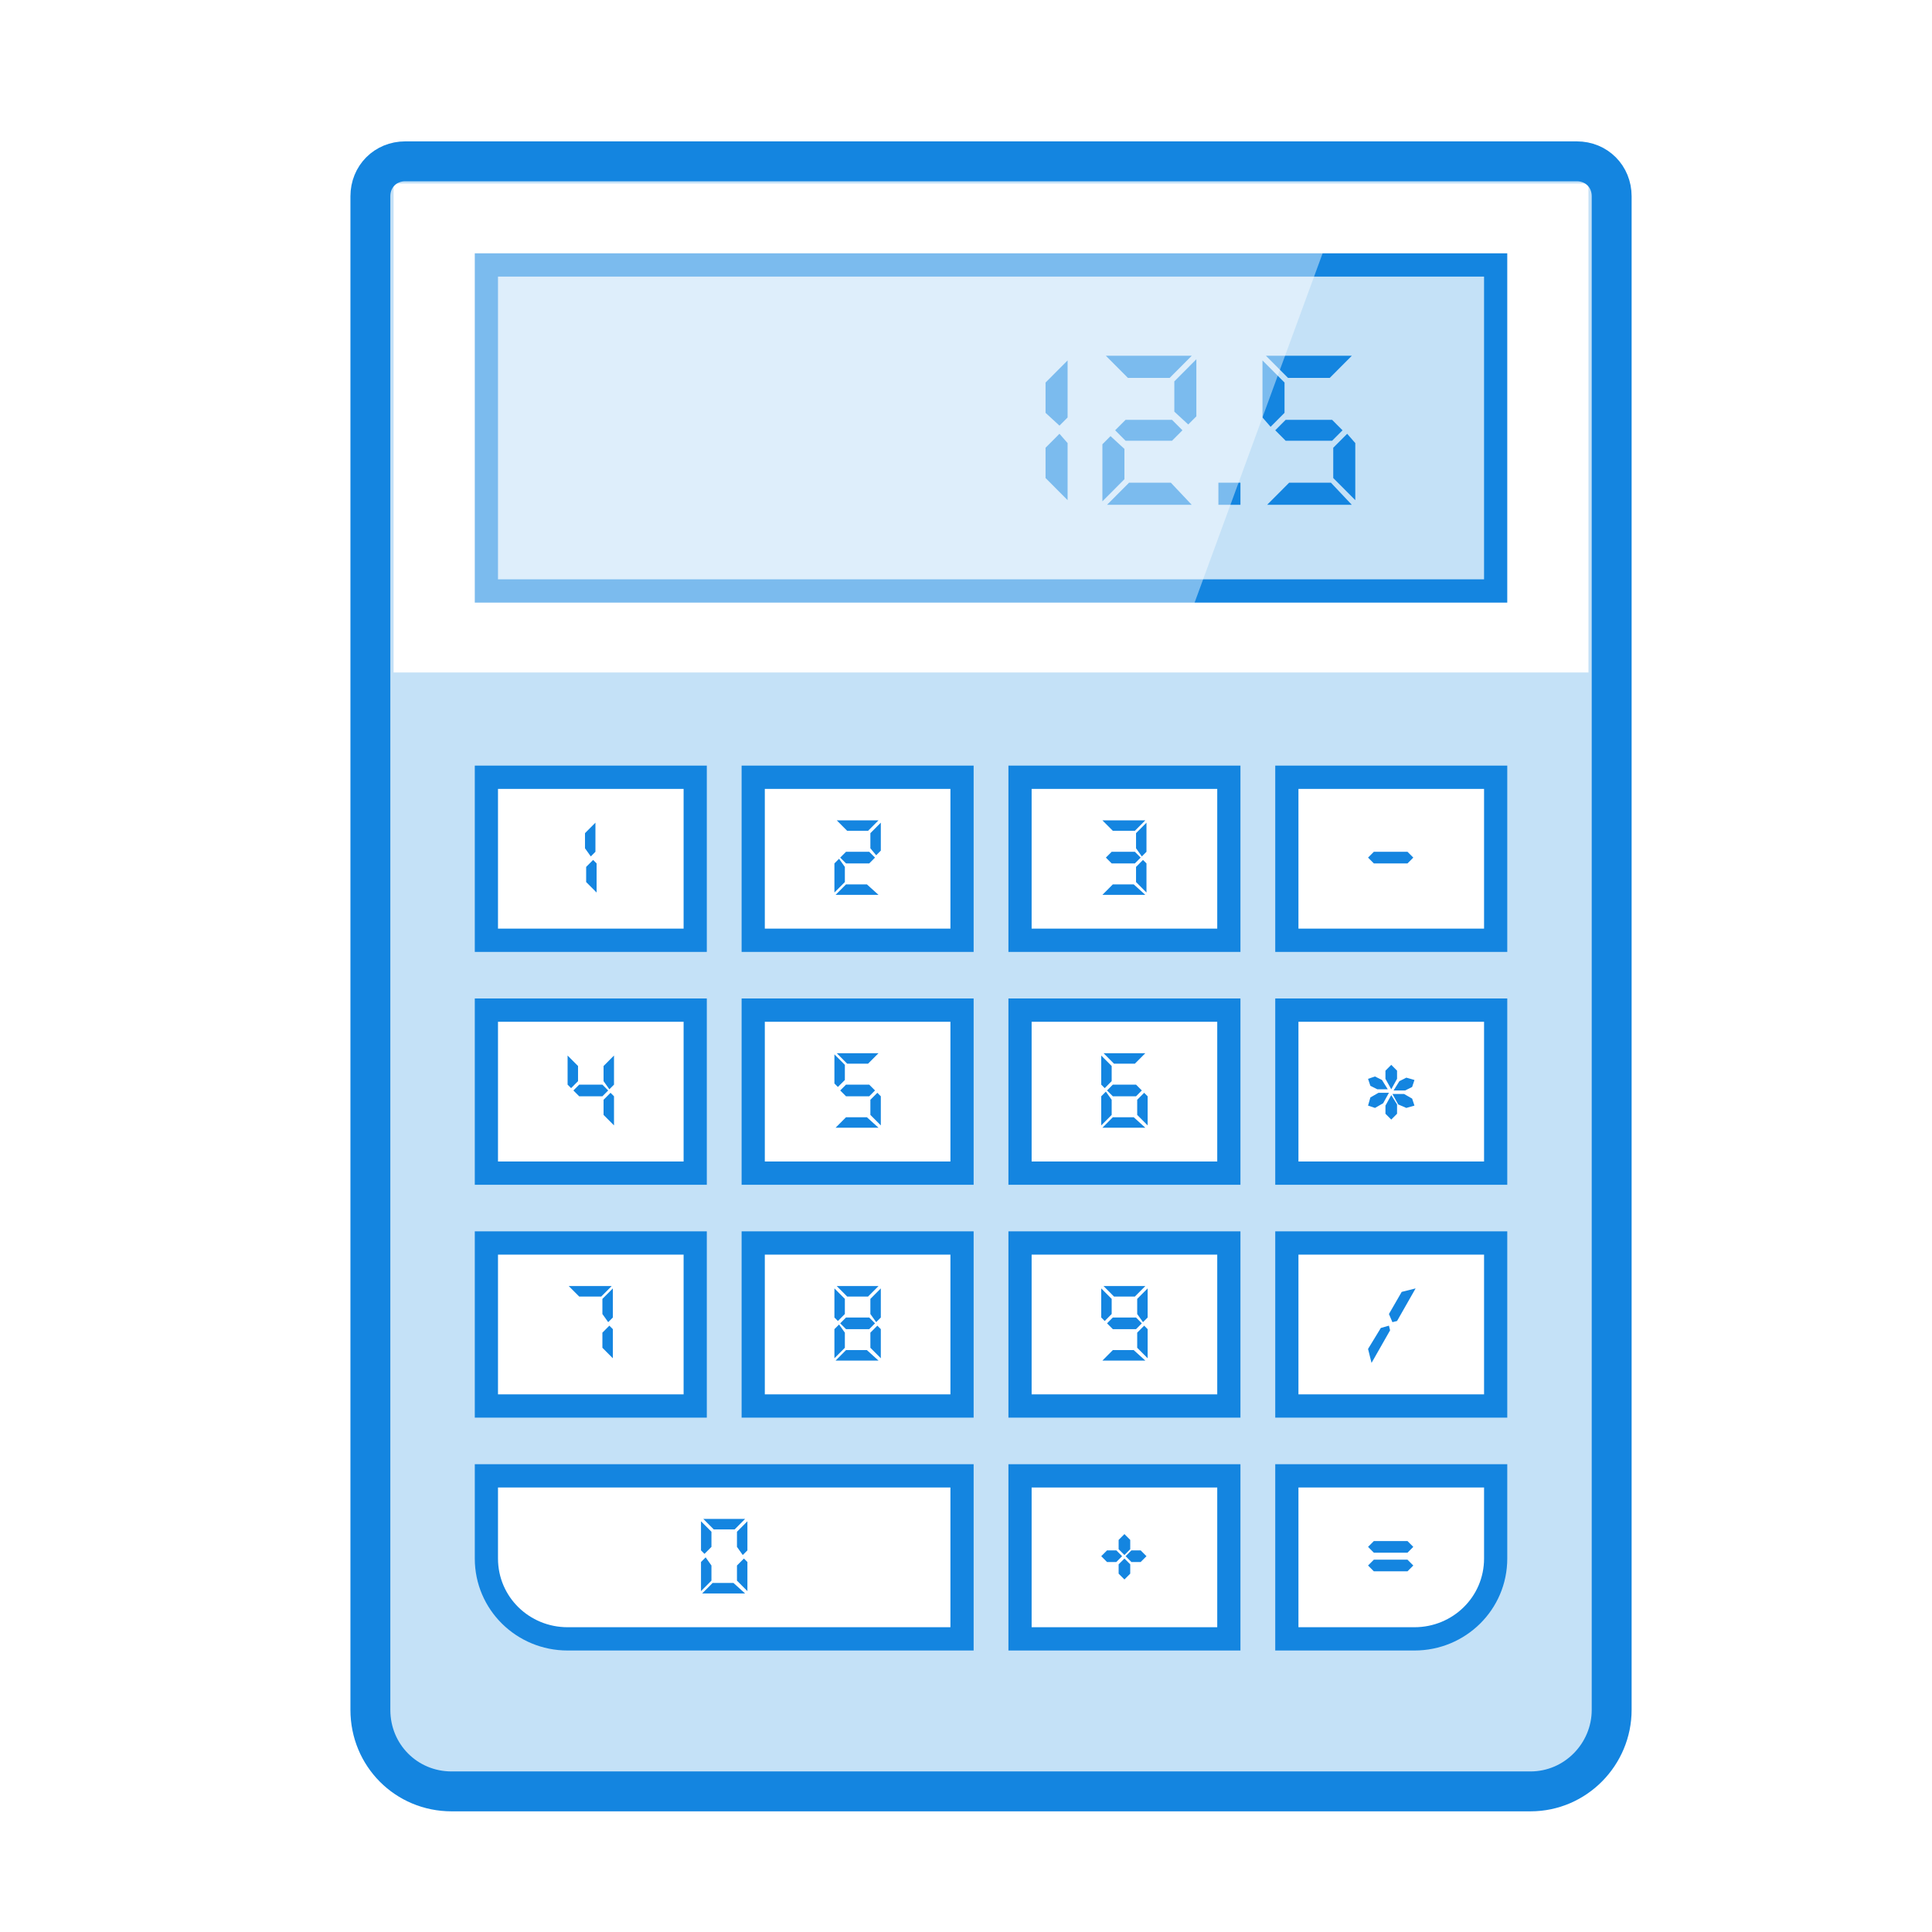
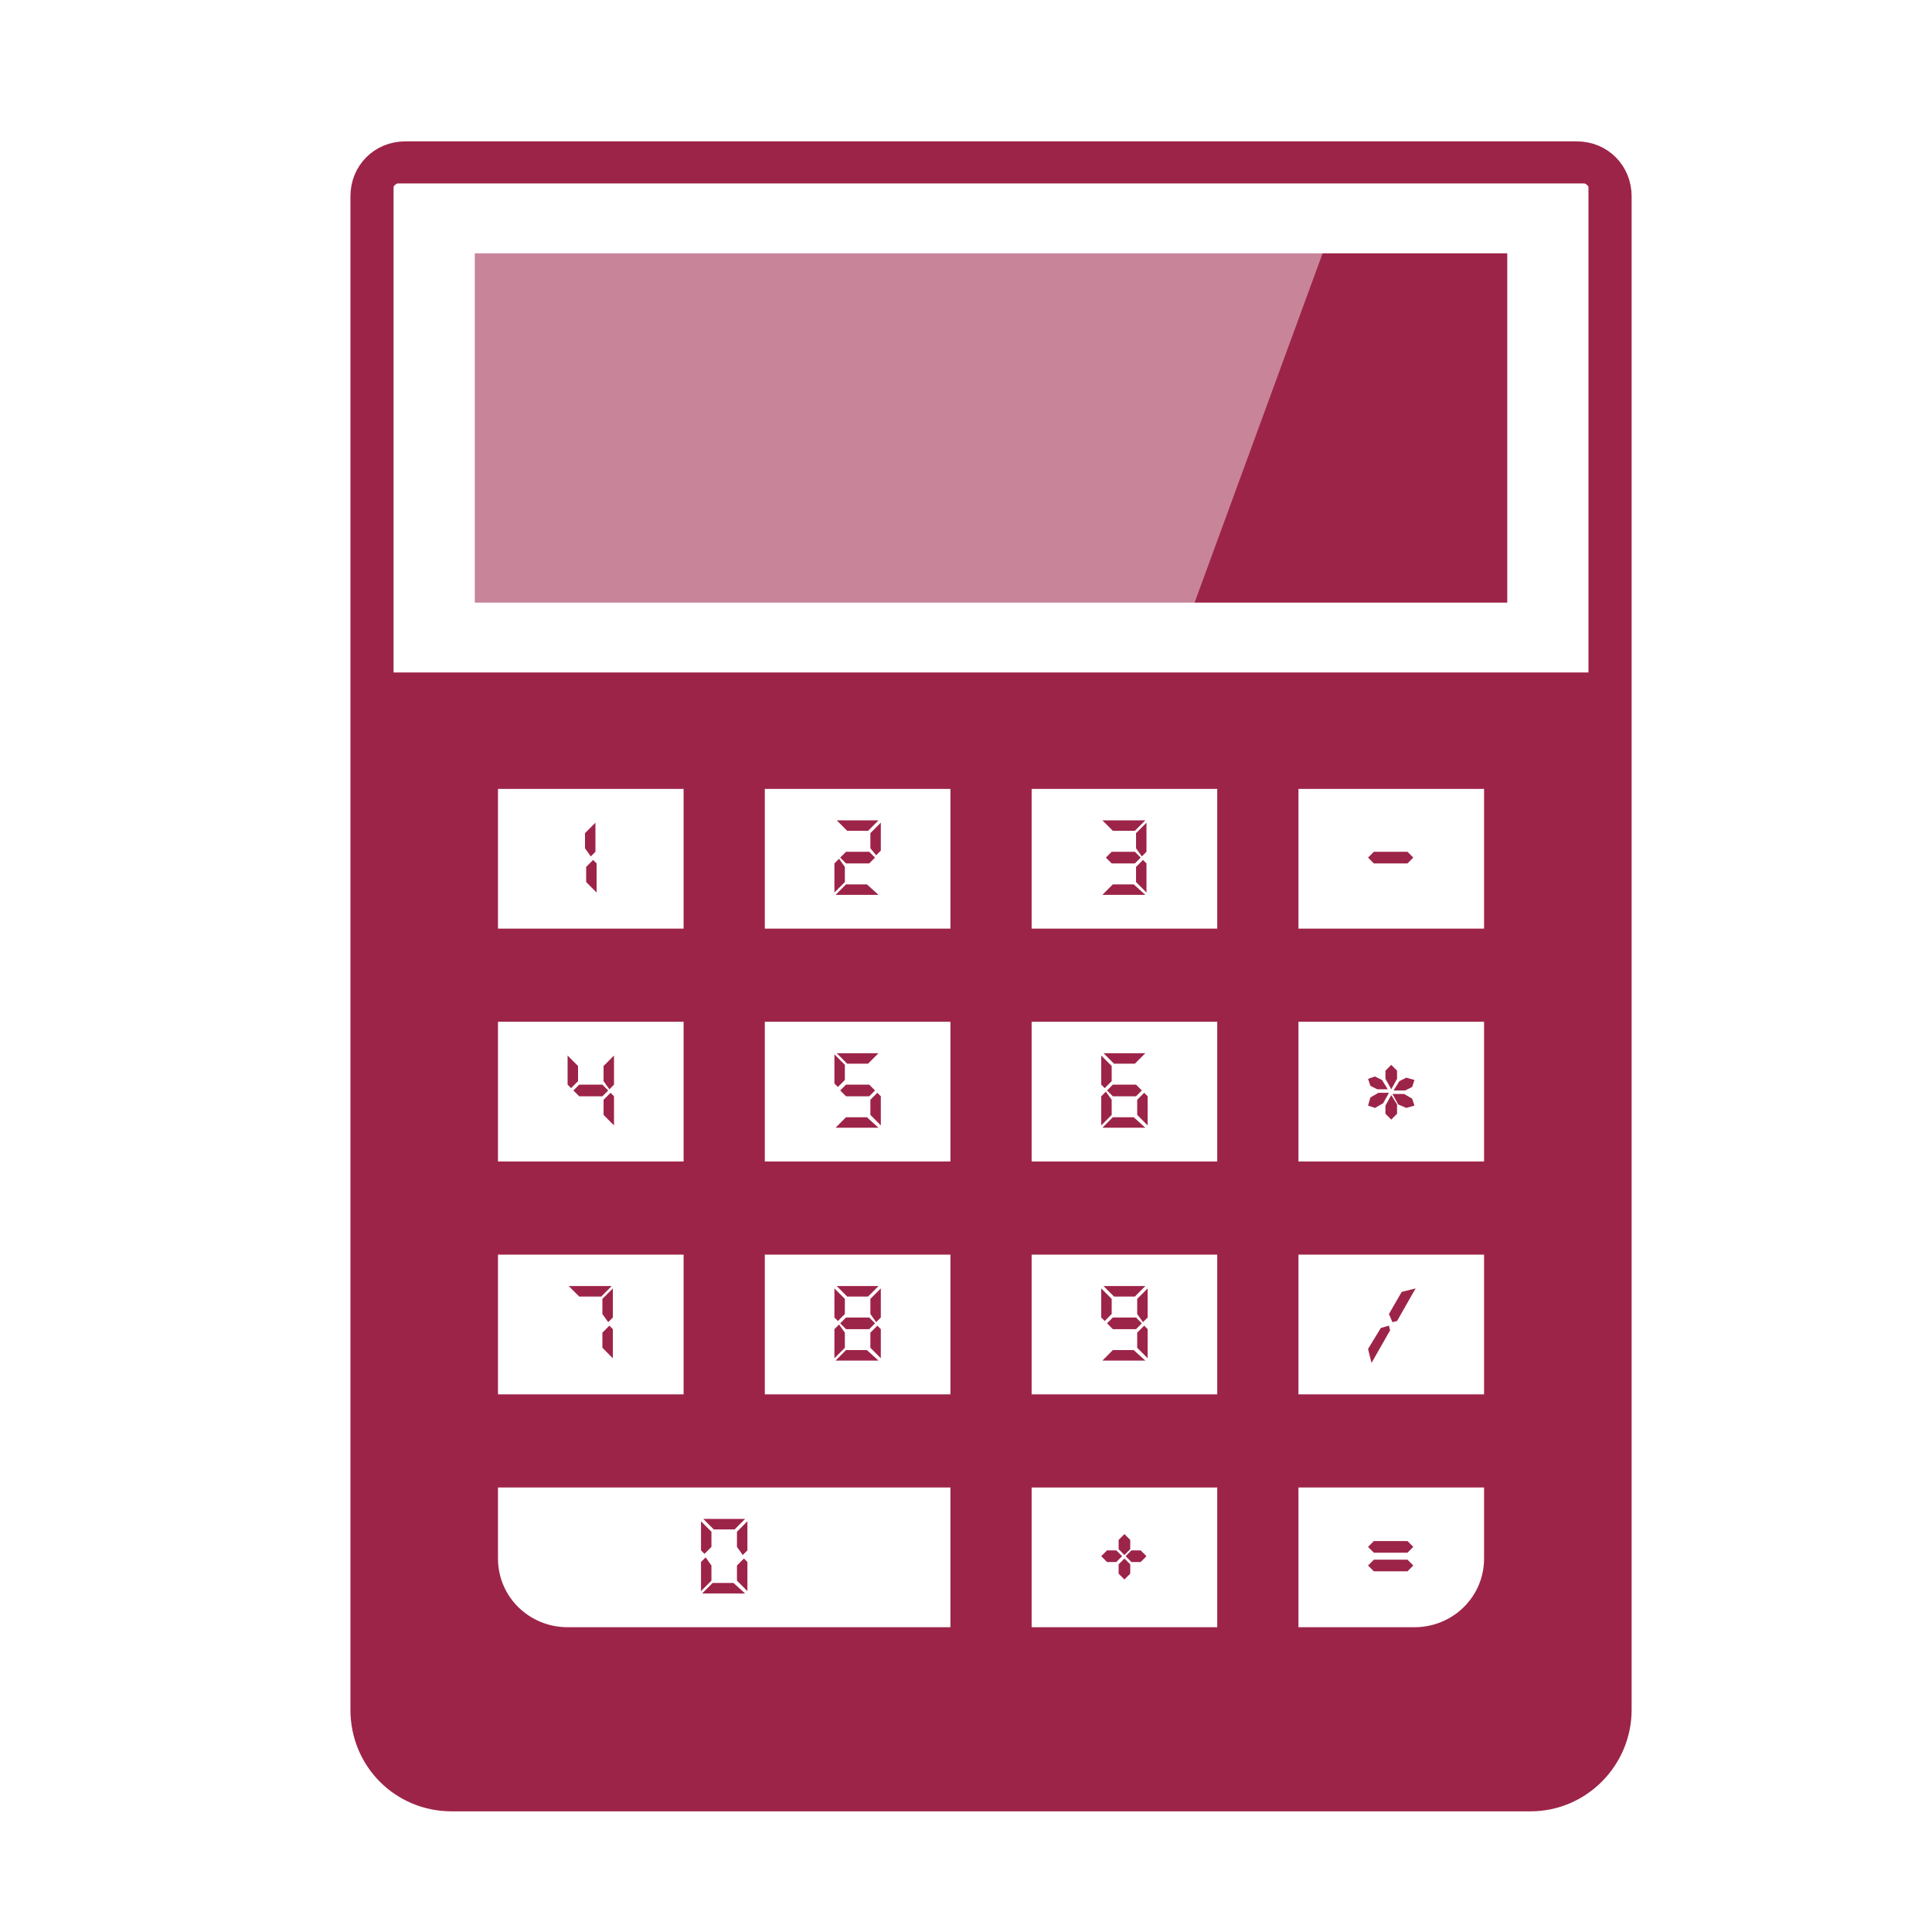
<svg xmlns="http://www.w3.org/2000/svg" xmlns:xlink="http://www.w3.org/1999/xlink" width="193px" height="193px" viewBox="0 0 193 193" version="1.1">
  <defs>
    <path id="path-1" d="M115.888,162.953 L8.112,162.953 C3.593,162.953 0,159.348 0,154.811 L0,3.606 C0,1.628 1.507,0.116 3.477,0.116 L120.523,0.116 C122.493,0.116 124,1.628 124,3.606 L124,154.811 C124,159.231 120.407,162.953 115.888,162.953 L115.888,162.953 L115.888,162.953 Z" />
    <path id="path-3" d="M0,0 L119.364,0 L119.364,48.851 L0,48.851 L0,0 L0,0 Z" />
    <path id="path-5" d="M0,0 L100.822,0 L100.822,32.567 L0,32.567 L0,0 L0,0 Z" />
    <path d="M100.822,2.326 L100.822,32.567 L2.318,32.567 L2.318,2.326 L100.822,2.326 L100.822,2.326 Z M103.14,0 L0,0 L0,34.894 L103.14,34.894 L103.14,0 L103.14,0 Z" id="path-7" />
    <path id="path-9" d="M115.888,162.953 L8.112,162.953 C3.593,162.953 0,159.348 0,154.811 L0,3.606 C0,1.628 1.507,0.116 3.477,0.116 L120.523,0.116 C122.493,0.116 124,1.628 124,3.606 L124,154.811 C124,159.231 120.407,162.953 115.888,162.953" />
    <path id="path-11" d="M0,0 L20.86,0 L20.86,16.284 L0,16.284 L0,0 L0,0 Z" />
    <path d="M20.86,2.326 L20.86,16.284 L2.318,16.284 L2.318,2.326 L20.86,2.326 L20.86,2.326 Z M23.178,0 L0,0 L0,18.61 L23.178,18.61 L23.178,0 L23.178,0 Z" id="path-13" />
    <path id="path-15" d="M0,0 L20.86,0 L20.86,16.284 L0,16.284 L0,0 L0,0 Z" />
    <path d="M20.86,2.326 L20.86,16.284 L2.318,16.284 L2.318,2.326 L20.86,2.326 L20.86,2.326 Z M23.178,0 L0,0 L0,18.61 L23.178,18.61 L23.178,0 L23.178,0 Z" id="path-17" />
    <path id="path-19" d="M0,0 L20.86,0 L20.86,16.284 L0,16.284 L0,0 L0,0 Z" />
    <path d="M20.86,2.326 L20.86,16.284 L2.318,16.284 L2.318,2.326 L20.86,2.326 L20.86,2.326 Z M23.178,0 L0,0 L0,18.61 L23.178,18.61 L23.178,0 L23.178,0 Z" id="path-21" />
    <path id="path-23" d="M0,0 L20.86,0 L20.86,16.284 L0,16.284 L0,0 L0,0 Z" />
    <path d="M20.86,2.326 L20.86,16.284 L2.318,16.284 L2.318,2.326 L20.86,2.326 L20.86,2.326 Z M23.178,0 L0,0 L0,18.61 L23.178,18.61 L23.178,0 L23.178,0 Z" id="path-25" />
    <path id="path-27" d="M0,0 L20.86,0 L20.86,16.284 L0,16.284 L0,0 L0,0 Z" />
    <path d="M20.86,2.326 L20.86,16.284 L2.318,16.284 L2.318,2.326 L20.86,2.326 L20.86,2.326 Z M23.178,0 L0,0 L0,18.61 L23.178,18.61 L23.178,0 L23.178,0 Z" id="path-29" />
    <path id="path-31" d="M0,0 L20.86,0 L20.86,16.284 L0,16.284 L0,0 L0,0 Z" />
    <path d="M20.86,2.326 L20.86,16.284 L2.318,16.284 L2.318,2.326 L20.86,2.326 L20.86,2.326 Z M23.178,0 L0,0 L0,18.61 L23.178,18.61 L23.178,0 L23.178,0 Z" id="path-33" />
    <path id="path-35" d="M0,0 L20.86,0 L20.86,16.284 L0,16.284 L0,0 L0,0 Z" />
    <path d="M20.86,2.326 L20.86,16.284 L2.318,16.284 L2.318,2.326 L20.86,2.326 L20.86,2.326 Z M23.178,0 L0,0 L0,18.61 L23.178,18.61 L23.178,0 L23.178,0 Z" id="path-37" />
    <path id="path-39" d="M0,0 L20.86,0 L20.86,16.284 L0,16.284 L0,0 L0,0 Z" />
    <path d="M20.86,2.326 L20.86,16.284 L2.318,16.284 L2.318,2.326 L20.86,2.326 L20.86,2.326 Z M23.178,0 L0,0 L0,18.61 L23.178,18.61 L23.178,0 L23.178,0 Z" id="path-41" />
    <path id="path-43" d="M0,0 L20.86,0 L20.86,16.284 L0,16.284 L0,0 L0,0 Z" />
    <path d="M20.86,2.326 L20.86,16.284 L2.318,16.284 L2.318,2.326 L20.86,2.326 L20.86,2.326 Z M23.178,0 L0,0 L0,18.61 L23.178,18.61 L23.178,0 L23.178,0 Z" id="path-45" />
    <path id="path-47" d="M0,0 L20.86,0 L20.86,16.284 L0,16.284 L0,0 L0,0 Z" />
    <path d="M20.86,2.326 L20.86,16.284 L2.318,16.284 L2.318,2.326 L20.86,2.326 L20.86,2.326 Z M23.178,0 L0,0 L0,18.61 L23.178,18.61 L23.178,0 L23.178,0 Z" id="path-49" />
    <path id="path-51" d="M0,0 L20.86,0 L20.86,16.284 L0,16.284 L0,0 L0,0 Z" />
    <path d="M20.86,2.326 L20.86,16.284 L2.318,16.284 L2.318,2.326 L20.86,2.326 L20.86,2.326 Z M23.178,0 L0,0 L0,18.61 L23.178,18.61 L23.178,0 L23.178,0 Z" id="path-53" />
    <path id="path-55" d="M0,0 L20.86,0 L20.86,16.284 L0,16.284 L0,0 L0,0 Z" />
    <path d="M20.86,2.326 L20.86,16.284 L2.318,16.284 L2.318,2.326 L20.86,2.326 L20.86,2.326 Z M23.178,0 L0,0 L0,18.61 L23.178,18.61 L23.178,0 L23.178,0 Z" id="path-57" />
    <path id="path-59" d="M8.112,16.284 C3.593,16.284 0,12.678 0,8.258 L0,0 L47.514,0 L47.514,16.284 L8.112,16.284 L8.112,16.284 Z" />
    <path d="M47.514,2.326 L47.514,16.284 L9.271,16.284 C5.447,16.284 2.318,13.26 2.318,9.421 L2.318,2.326 L47.514,2.326 L47.514,2.326 Z M49.832,0 L0,0 L0,9.421 C0,14.539 4.172,18.61 9.271,18.61 L49.832,18.61 L49.832,0 L49.832,0 Z" id="path-61" />
    <path id="path-63" d="M0,0 L20.86,0 L20.86,16.284 L0,16.284 L0,0 L0,0 Z" />
    <path d="M20.86,2.326 L20.86,16.284 L2.318,16.284 L2.318,2.326 L20.86,2.326 L20.86,2.326 Z M23.178,0 L0,0 L0,18.61 L23.178,18.61 L23.178,0 L23.178,0 Z" id="path-65" />
    <path id="path-67" d="M0,16.284 L0,0 L20.86,0 L20.86,8.258 C20.86,12.794 17.267,16.284 12.748,16.284 L0,16.284 L0,16.284 Z" />
    <path d="M20.86,2.326 L20.86,9.421 C20.86,13.26 17.731,16.284 13.907,16.284 L2.318,16.284 L2.318,2.326 L20.86,2.326 L20.86,2.326 Z M23.178,0 L0,0 L0,18.61 L13.907,18.61 C19.006,18.61 23.178,14.539 23.178,9.421 L23.178,0 L23.178,0 Z" id="path-69" />
    <path d="M0.579,3.606 L0.579,2.094 L1.622,1.047 L1.622,3.955 L1.159,4.42 L0.579,3.606 L0.579,3.606 Z M1.738,5.118 L1.738,8.026 L0.695,6.979 L0.695,5.467 L1.391,4.769 L1.738,5.118 L1.738,5.118 Z" id="path-71" />
    <path d="M1.043,5.467 L1.043,6.979 L0,8.026 L0,5.118 L0.464,4.652 L1.043,5.467 L1.043,5.467 Z M4.404,0.814 L3.361,1.861 L1.275,1.861 L0.232,0.814 L4.404,0.814 L4.404,0.814 Z M4.404,8.258 L0.116,8.258 L1.159,7.211 L3.245,7.211 L4.404,8.258 L4.404,8.258 Z M3.477,3.955 L4.056,4.536 L3.477,5.118 L1.159,5.118 L0.579,4.536 L1.159,3.955 L3.477,3.955 L3.477,3.955 Z M3.593,3.606 L3.593,2.094 L4.636,1.047 L4.636,3.838 L4.172,4.304 L3.593,3.606 L3.593,3.606 Z" id="path-73" />
    <path d="M4.404,0.814 L3.361,1.861 L1.159,1.861 L0.116,0.814 L4.404,0.814 L4.404,0.814 Z M4.404,8.258 L0.116,8.258 L1.159,7.211 L3.245,7.211 L4.404,8.258 L4.404,8.258 Z M3.361,3.955 L3.94,4.536 L3.361,5.118 L1.043,5.118 L0.464,4.536 L1.043,3.955 L3.361,3.955 L3.361,3.955 Z M3.477,3.606 L3.477,2.094 L4.52,1.047 L4.52,3.955 L4.056,4.42 L3.477,3.606 L3.477,3.606 Z M4.52,5.118 L4.52,8.026 L3.477,6.979 L3.477,5.467 L4.172,4.769 L4.52,5.118 L4.52,5.118 Z" id="path-75" />
    <path d="M0,3.955 L0,1.047 L1.043,2.094 L1.043,3.606 L0.348,4.304 L0,3.955 L0,3.955 Z M3.477,3.955 L4.056,4.536 L3.477,5.118 L1.159,5.118 L0.579,4.536 L1.159,3.955 L3.477,3.955 L3.477,3.955 Z M3.593,3.606 L3.593,2.094 L4.636,1.047 L4.636,3.955 L4.172,4.42 L3.593,3.606 L3.593,3.606 Z M4.636,5.118 L4.636,8.026 L3.593,6.979 L3.593,5.467 L4.288,4.769 L4.636,5.118 L4.636,5.118 Z" id="path-77" />
    <path d="M0,3.838 L0,0.93 L1.043,1.977 L1.043,3.489 L0.348,4.187 L0,3.838 L0,3.838 Z M4.404,0.814 L3.361,1.861 L1.275,1.861 L0.232,0.814 L4.404,0.814 L4.404,0.814 Z M4.404,8.258 L0.116,8.258 L1.159,7.211 L3.245,7.211 L4.404,8.258 L4.404,8.258 Z M3.477,3.955 L4.056,4.536 L3.477,5.118 L1.159,5.118 L0.579,4.536 L1.159,3.955 L3.477,3.955 L3.477,3.955 Z M4.636,5.118 L4.636,8.026 L3.593,6.979 L3.593,5.467 L4.288,4.769 L4.636,5.118 L4.636,5.118 Z" id="path-79" />
    <path d="M0,3.955 L0,1.047 L1.043,2.094 L1.043,3.606 L0.348,4.304 L0,3.955 L0,3.955 Z M1.043,5.467 L1.043,6.979 L0,8.026 L0,5.118 L0.464,4.652 L1.043,5.467 L1.043,5.467 Z M4.404,0.814 L3.361,1.861 L1.275,1.861 L0.232,0.814 L4.404,0.814 L4.404,0.814 Z M4.404,8.258 L0.116,8.258 L1.159,7.211 L3.245,7.211 L4.404,8.258 L4.404,8.258 Z M3.477,3.955 L4.056,4.536 L3.477,5.118 L1.159,5.118 L0.579,4.536 L1.159,3.955 L3.477,3.955 L3.477,3.955 Z M4.636,5.118 L4.636,8.026 L3.593,6.979 L3.593,5.467 L4.288,4.769 L4.636,5.118 L4.636,5.118 Z" id="path-81" />
    <path d="M4.404,0.814 L3.361,1.861 L1.159,1.861 L0.116,0.814 L4.404,0.814 L4.404,0.814 Z M3.477,3.606 L3.477,2.094 L4.52,1.047 L4.52,3.955 L4.056,4.42 L3.477,3.606 L3.477,3.606 Z M4.52,5.118 L4.52,8.026 L3.477,6.979 L3.477,5.467 L4.172,4.769 L4.52,5.118 L4.52,5.118 Z" id="path-83" />
    <path d="M0.579,3.955 L0.579,1.047 L1.622,2.094 L1.622,3.606 L0.927,4.304 L0.579,3.955 L0.579,3.955 Z M1.622,5.467 L1.622,6.979 L0.579,8.026 L0.579,5.118 L1.043,4.652 L1.622,5.467 L1.622,5.467 Z M4.983,0.814 L3.94,1.861 L1.854,1.861 L0.811,0.814 L4.983,0.814 L4.983,0.814 Z M4.983,8.258 L0.695,8.258 L1.738,7.211 L3.824,7.211 L4.983,8.258 L4.983,8.258 Z M4.172,3.606 L4.172,2.094 L5.215,1.047 L5.215,3.955 L4.751,4.42 L4.172,3.606 L4.172,3.606 Z M5.215,5.118 L5.215,8.026 L4.172,6.979 L4.172,5.467 L4.867,4.769 L5.215,5.118 L5.215,5.118 Z" id="path-85" />
    <path d="M2.086,2.21 L1.507,2.791 L0.579,2.791 L0,2.21 L0.579,1.628 L1.507,1.628 L2.086,2.21 L2.086,2.21 Z M2.897,1.512 L2.318,2.094 L1.738,1.512 L1.738,0.582 L2.318,0 L2.897,0.582 L2.897,1.512 L2.897,1.512 Z M2.897,3.955 L2.318,4.536 L1.738,3.955 L1.738,3.024 L2.318,2.443 L2.897,3.024 L2.897,3.955 L2.897,3.955 Z M4.52,2.21 L3.94,2.791 L3.013,2.791 L2.434,2.21 L3.013,1.628 L3.94,1.628 L4.52,2.21 L4.52,2.21 Z" id="path-87" />
    <path d="M4.52,1.279 L3.94,1.861 L0.579,1.861 L0,1.279 L0.579,0.698 L3.94,0.698 L4.52,1.279 L4.52,1.279 Z M4.52,3.14 L3.94,3.722 L0.579,3.722 L0,3.14 L0.579,2.559 L3.94,2.559 L4.52,3.14 L4.52,3.14 Z" id="path-89" />
    <path d="M0.232,2.908 L0,2.21 L0.695,1.977 L1.391,2.326 L1.97,3.257 L0.927,3.257 L0.232,2.908 L0.232,2.908 Z M0.695,5.118 L0,4.885 L0.232,4.071 L1.043,3.606 L2.086,3.606 L1.507,4.652 L0.695,5.118 L0.695,5.118 Z M2.897,2.21 L2.318,3.257 L1.738,2.21 L1.738,1.396 L2.318,0.814 L2.897,1.396 L2.897,2.21 L2.897,2.21 Z M2.897,5.699 L2.318,6.281 L1.738,5.699 L1.738,4.885 L2.318,3.838 L2.897,4.769 L2.897,5.699 L2.897,5.699 Z M3.824,5.118 L4.636,4.885 L4.404,4.187 L3.593,3.722 L2.434,3.722 L3.013,4.769 L3.824,5.118 L3.824,5.118 Z M3.708,3.373 L2.55,3.373 L3.129,2.443 L3.824,2.094 L4.636,2.326 L4.404,3.024 L3.708,3.373 L3.708,3.373 Z" id="path-91" />
    <path id="path-93" d="M4.52,1.047 L3.94,1.628 L0.579,1.628 L0,1.047 L0.579,0.465 L3.94,0.465 L4.52,1.047 L4.52,1.047 Z" />
    <path d="M0,3.955 L0,1.047 L1.043,2.094 L1.043,3.606 L0.348,4.304 L0,3.955 L0,3.955 Z M1.043,5.467 L1.043,6.979 L0,8.026 L0,5.118 L0.464,4.652 L1.043,5.467 L1.043,5.467 Z M4.404,0.814 L3.361,1.861 L1.275,1.861 L0.232,0.814 L4.404,0.814 L4.404,0.814 Z M4.404,8.258 L0.116,8.258 L1.159,7.211 L3.245,7.211 L4.404,8.258 L4.404,8.258 Z M3.477,3.955 L4.056,4.536 L3.477,5.118 L1.159,5.118 L0.579,4.536 L1.159,3.955 L3.477,3.955 L3.477,3.955 Z M3.593,3.606 L3.593,2.094 L4.636,1.047 L4.636,3.955 L4.172,4.42 L3.593,3.606 L3.593,3.606 Z M4.636,5.118 L4.636,8.026 L3.593,6.979 L3.593,5.467 L4.288,4.769 L4.636,5.118 L4.636,5.118 Z" id="path-95" />
    <path d="M0,3.955 L0,1.047 L1.043,2.094 L1.043,3.606 L0.348,4.304 L0,3.955 L0,3.955 Z M4.404,0.814 L3.361,1.861 L1.275,1.861 L0.232,0.814 L4.404,0.814 L4.404,0.814 Z M4.404,8.258 L0.116,8.258 L1.159,7.211 L3.245,7.211 L4.404,8.258 L4.404,8.258 Z M3.477,3.955 L4.056,4.536 L3.477,5.118 L1.159,5.118 L0.579,4.536 L1.159,3.955 L3.477,3.955 L3.477,3.955 Z M3.593,3.606 L3.593,2.094 L4.636,1.047 L4.636,3.955 L4.172,4.42 L3.593,3.606 L3.593,3.606 Z M4.636,5.118 L4.636,8.026 L3.593,6.979 L3.593,5.467 L4.288,4.769 L4.636,5.118 L4.636,5.118 Z" id="path-97" />
    <path d="M0.232,5.467 L0.232,2.443 L2.434,0.233 L2.434,5.932 L1.622,6.746 L0.232,5.467 L0.232,5.467 Z M2.434,8.491 L2.434,14.19 L0.232,11.98 L0.232,8.956 L1.622,7.56 L2.434,8.491 L2.434,8.491 Z" id="path-99" />
    <path d="M2.318,10.235 L2.318,13.26 L0.116,15.47 L0.116,9.77 L0.927,8.956 L2.318,10.235 L2.318,10.235 Z M9.039,0.93 L6.837,3.14 L2.665,3.14 L0.464,0.93 L9.039,0.93 L9.039,0.93 Z M9.039,15.818 L0.579,15.818 L2.781,13.609 L6.953,13.609 L9.039,15.818 L9.039,15.818 Z M7.069,7.328 L8.112,8.374 L7.069,9.421 L2.434,9.421 L1.391,8.374 L2.434,7.328 L7.069,7.328 L7.069,7.328 Z M7.301,6.513 L7.301,3.489 L9.503,1.279 L9.503,6.979 L8.692,7.793 L7.301,6.513 L7.301,6.513 Z" id="path-101" />
    <path id="path-103" d="M0.116,3.024 L0.116,0.814 L2.318,0.814 L2.318,3.024 L0.116,3.024 L0.116,3.024 Z" />
    <path d="M1.043,7.095 L1.043,1.396 L3.245,3.606 L3.245,6.63 L1.854,8.026 L1.043,7.095 L1.043,7.095 Z M9.966,0.93 L7.764,3.14 L3.593,3.14 L1.391,0.93 L9.966,0.93 L9.966,0.93 Z M9.966,15.818 L1.507,15.818 L3.708,13.609 L7.88,13.609 L9.966,15.818 L9.966,15.818 Z M7.996,7.328 L9.039,8.374 L7.996,9.421 L3.361,9.421 L2.318,8.374 L3.361,7.328 L7.996,7.328 L7.996,7.328 Z M10.314,9.654 L10.314,15.353 L8.112,13.143 L8.112,10.119 L9.503,8.723 L10.314,9.654 L10.314,9.654 Z" id="path-105" />
    <path id="path-107" d="M89.322,0.349 L0.348,0.349 L0.348,41.291 L74.317,41.291 L89.322,0.349 L89.322,0.349 L89.322,0.349 Z" />
    <path d="M2.202,5.234 L0.348,8.491 L0,7.095 L1.275,5.001 L2.086,4.769 L2.202,5.234 L2.202,5.234 Z M2.086,3.606 L3.361,1.396 L4.751,1.047 L2.897,4.304 L2.434,4.42 L2.086,3.606 L2.086,3.606 Z" id="path-109" />
  </defs>
  <g id="Page-1" stroke="none" stroke-width="1" fill="none" fill-rule="evenodd">
    <g id="WINNER" transform="translate(-259, -3780)">
      <g id="Group-+-super-icons" transform="translate(194, 3302)">
        <g id="super-icons" transform="translate(65, 158)">
          <g id="calculator" transform="translate(0, 320)">
            <rect id="Rectangle-21" fill="#FFFFFF" x="0" y="0" width="193" height="193" />
            <g id="Group-3" transform="translate(37, 16)">
              <mask id="mask-2" fill="white">
                <use xlink:href="#path-1" />
              </mask>
              <g id="Clip-2" />
-               <path d="M-5.794,-5.699 L129.794,-5.699 L129.794,168.769 L-5.794,168.769 L-5.794,-5.699 Z" id="Fill-1" fill="#C4E1F7" mask="url(#mask-2)" />
+               <path d="M-5.794,-5.699 L129.794,-5.699 L129.794,168.769 L-5.794,168.769 L-5.794,-5.699 Z" id="Fill-1" fill="#9D2449" mask="url(#mask-2)" />
            </g>
            <g id="Group-6" transform="translate(39.31776, 18.32624)">
              <mask id="mask-4" fill="white">
                <use xlink:href="#path-3" />
              </mask>
              <g id="Clip-5" />
              <path d="M-5.794,-5.816 L125.159,-5.816 L125.159,54.667 L-5.794,54.667 L-5.794,-5.816 Z" id="Fill-4" fill="#FFFFFF" mask="url(#mask-4)" />
            </g>
            <g id="Group-13" transform="translate(47.42991, 25.30496)">
              <g id="Group-9" transform="translate(1.158879, 1.163121)">
                <mask id="mask-6" fill="white">
                  <use xlink:href="#path-5" />
                </mask>
                <g id="Clip-8" />
-                 <path d="M-5.794,-5.816 L106.617,-5.816 L106.617,38.383 L-5.794,38.383 L-5.794,-5.816 Z" id="Fill-7" fill="#C4E1F7" mask="url(#mask-6)" />
+                 <path d="M-5.794,-5.816 L106.617,-5.816 L106.617,38.383 L-5.794,38.383 L-5.794,-5.816 Z" id="Fill-7" fill="#9D2449" mask="url(#mask-6)" />
              </g>
              <g id="Group-12">
                <mask id="mask-8" fill="white">
                  <use xlink:href="#path-7" />
                </mask>
                <g id="Clip-11" />
-                 <path d="M-5.794,-5.816 L108.935,-5.816 L108.935,40.709 L-5.794,40.709 L-5.794,-5.816 Z" id="Fill-10" fill="#1485E0" mask="url(#mask-8)" />
+                 <path d="M-5.794,-5.816 L108.935,-5.816 L108.935,40.709 L-5.794,40.709 L-5.794,-5.816 Z" id="Fill-10" fill="#9D2449" mask="url(#mask-8)" />
              </g>
            </g>
            <g id="Group-16" transform="translate(37, 16)">
              <mask id="mask-10" fill="white">
                <use xlink:href="#path-9" />
              </mask>
              <g id="Clip-15" />
-               <path d="M1.159,52.34 L121.682,52.34" id="Stroke-14" stroke="#1485E0" stroke-width="2" mask="url(#mask-10)" />
+               <path d="M1.159,52.34 L121.682,52.34" id="Stroke-14" stroke="#9D2449" stroke-width="2" mask="url(#mask-10)" />
            </g>
            <g id="Group-107" transform="translate(47.42991, 76.48227)">
              <g id="Group-19" transform="translate(1.158879, 1.163121)">
                <mask id="mask-12" fill="white">
                  <use xlink:href="#path-11" />
                </mask>
                <g id="Clip-18" />
                <path d="M-5.794,-5.816 L26.654,-5.816 L26.654,22.099 L-5.794,22.099 L-5.794,-5.816 Z" id="Fill-17" fill="#FFFFFF" mask="url(#mask-12)" />
              </g>
              <g id="Group-22">
                <mask id="mask-14" fill="white">
                  <use xlink:href="#path-13" />
                </mask>
                <g id="Clip-21" />
-                 <path d="M-5.794,-5.816 L28.972,-5.816 L28.972,24.426 L-5.794,24.426 L-5.794,-5.816 Z" id="Fill-20" fill="#1485E0" mask="url(#mask-14)" />
+                 <path d="M-5.794,-5.816 L28.972,-5.816 L28.972,24.426 L-5.794,24.426 L-5.794,-5.816 Z" id="Fill-20" fill="#9D2449" mask="url(#mask-14)" />
              </g>
              <g id="Group-25" transform="translate(27.81308, 1.163121)">
                <mask id="mask-16" fill="white">
                  <use xlink:href="#path-15" />
                </mask>
                <g id="Clip-24" />
                <path d="M-5.794,-5.816 L26.654,-5.816 L26.654,22.099 L-5.794,22.099 L-5.794,-5.816 Z" id="Fill-23" fill="#FFFFFF" mask="url(#mask-16)" />
              </g>
              <g id="Group-28" transform="translate(26.65421, 0)">
                <mask id="mask-18" fill="white">
                  <use xlink:href="#path-17" />
                </mask>
                <g id="Clip-27" />
-                 <path d="M-5.794,-5.816 L28.972,-5.816 L28.972,24.426 L-5.794,24.426 L-5.794,-5.816 Z" id="Fill-26" fill="#1485E0" mask="url(#mask-18)" />
+                 <path d="M-5.794,-5.816 L28.972,-5.816 L28.972,24.426 L-5.794,24.426 L-5.794,-5.816 Z" id="Fill-26" fill="#9D2449" mask="url(#mask-18)" />
              </g>
              <g id="Group-31" transform="translate(54.46729, 1.163121)">
                <mask id="mask-20" fill="white">
                  <use xlink:href="#path-19" />
                </mask>
                <g id="Clip-30" />
                <path d="M-5.794,-5.816 L26.654,-5.816 L26.654,22.099 L-5.794,22.099 L-5.794,-5.816 Z" id="Fill-29" fill="#FFFFFF" mask="url(#mask-20)" />
              </g>
              <g id="Group-34" transform="translate(53.30841, 0)">
                <mask id="mask-22" fill="white">
                  <use xlink:href="#path-21" />
                </mask>
                <g id="Clip-33" />
-                 <path d="M-5.794,-5.816 L28.972,-5.816 L28.972,24.426 L-5.794,24.426 L-5.794,-5.816 Z" id="Fill-32" fill="#1485E0" mask="url(#mask-22)" />
+                 <path d="M-5.794,-5.816 L28.972,-5.816 L28.972,24.426 L-5.794,24.426 L-5.794,-5.816 Z" id="Fill-32" fill="#9D2449" mask="url(#mask-22)" />
              </g>
              <g id="Group-37" transform="translate(81.12149, 1.163121)">
                <mask id="mask-24" fill="white">
                  <use xlink:href="#path-23" />
                </mask>
                <g id="Clip-36" />
                <path d="M-5.794,-5.816 L26.654,-5.816 L26.654,22.099 L-5.794,22.099 L-5.794,-5.816 Z" id="Fill-35" fill="#FFFFFF" mask="url(#mask-24)" />
              </g>
              <g id="Group-40" transform="translate(79.96262, 0)">
                <mask id="mask-26" fill="white">
                  <use xlink:href="#path-25" />
                </mask>
                <g id="Clip-39" />
-                 <path d="M-5.794,-5.816 L28.972,-5.816 L28.972,24.426 L-5.794,24.426 L-5.794,-5.816 Z" id="Fill-38" fill="#1485E0" mask="url(#mask-26)" />
+                 <path d="M-5.794,-5.816 L28.972,-5.816 L28.972,24.426 L-5.794,24.426 L-5.794,-5.816 Z" id="Fill-38" fill="#9D2449" mask="url(#mask-26)" />
              </g>
              <g id="Group-43" transform="translate(1.158879, 24.42553)">
                <mask id="mask-28" fill="white">
                  <use xlink:href="#path-27" />
                </mask>
                <g id="Clip-42" />
                <path d="M-5.794,-5.816 L26.654,-5.816 L26.654,22.099 L-5.794,22.099 L-5.794,-5.816 Z" id="Fill-41" fill="#FFFFFF" mask="url(#mask-28)" />
              </g>
              <g id="Group-46" transform="translate(0, 23.26241)">
                <mask id="mask-30" fill="white">
                  <use xlink:href="#path-29" />
                </mask>
                <g id="Clip-45" />
-                 <path d="M-5.794,-5.816 L28.972,-5.816 L28.972,24.426 L-5.794,24.426 L-5.794,-5.816 Z" id="Fill-44" fill="#1485E0" mask="url(#mask-30)" />
+                 <path d="M-5.794,-5.816 L28.972,-5.816 L28.972,24.426 L-5.794,24.426 L-5.794,-5.816 Z" id="Fill-44" fill="#9D2449" mask="url(#mask-30)" />
              </g>
              <g id="Group-49" transform="translate(27.81308, 24.42553)">
                <mask id="mask-32" fill="white">
                  <use xlink:href="#path-31" />
                </mask>
                <g id="Clip-48" />
                <path d="M-5.794,-5.816 L26.654,-5.816 L26.654,22.099 L-5.794,22.099 L-5.794,-5.816 Z" id="Fill-47" fill="#FFFFFF" mask="url(#mask-32)" />
              </g>
              <g id="Group-52" transform="translate(26.65421, 23.26241)">
                <mask id="mask-34" fill="white">
                  <use xlink:href="#path-33" />
                </mask>
                <g id="Clip-51" />
-                 <path d="M-5.794,-5.816 L28.972,-5.816 L28.972,24.426 L-5.794,24.426 L-5.794,-5.816 Z" id="Fill-50" fill="#1485E0" mask="url(#mask-34)" />
+                 <path d="M-5.794,-5.816 L28.972,-5.816 L28.972,24.426 L-5.794,24.426 L-5.794,-5.816 Z" id="Fill-50" fill="#9D2449" mask="url(#mask-34)" />
              </g>
              <g id="Group-55" transform="translate(54.46729, 24.42553)">
                <mask id="mask-36" fill="white">
                  <use xlink:href="#path-35" />
                </mask>
                <g id="Clip-54" />
                <path d="M-5.794,-5.816 L26.654,-5.816 L26.654,22.099 L-5.794,22.099 L-5.794,-5.816 Z" id="Fill-53" fill="#FFFFFF" mask="url(#mask-36)" />
              </g>
              <g id="Group-58" transform="translate(53.30841, 23.26241)">
                <mask id="mask-38" fill="white">
                  <use xlink:href="#path-37" />
                </mask>
                <g id="Clip-57" />
-                 <path d="M-5.794,-5.816 L28.972,-5.816 L28.972,24.426 L-5.794,24.426 L-5.794,-5.816 Z" id="Fill-56" fill="#1485E0" mask="url(#mask-38)" />
+                 <path d="M-5.794,-5.816 L28.972,-5.816 L28.972,24.426 L-5.794,24.426 L-5.794,-5.816 Z" id="Fill-56" fill="#9D2449" mask="url(#mask-38)" />
              </g>
              <g id="Group-61" transform="translate(81.12149, 24.42553)">
                <mask id="mask-40" fill="white">
                  <use xlink:href="#path-39" />
                </mask>
                <g id="Clip-60" />
                <path d="M-5.794,-5.816 L26.654,-5.816 L26.654,22.099 L-5.794,22.099 L-5.794,-5.816 Z" id="Fill-59" fill="#FFFFFF" mask="url(#mask-40)" />
              </g>
              <g id="Group-64" transform="translate(79.96262, 23.26241)">
                <mask id="mask-42" fill="white">
                  <use xlink:href="#path-41" />
                </mask>
                <g id="Clip-63" />
-                 <path d="M-5.794,-5.816 L28.972,-5.816 L28.972,24.426 L-5.794,24.426 L-5.794,-5.816 Z" id="Fill-62" fill="#1485E0" mask="url(#mask-42)" />
+                 <path d="M-5.794,-5.816 L28.972,-5.816 L28.972,24.426 L-5.794,24.426 L-5.794,-5.816 Z" id="Fill-62" fill="#9D2449" mask="url(#mask-42)" />
              </g>
              <g id="Group-67" transform="translate(1.158879, 47.68794)">
                <mask id="mask-44" fill="white">
                  <use xlink:href="#path-43" />
                </mask>
                <g id="Clip-66" />
                <path d="M-5.794,-5.816 L26.654,-5.816 L26.654,22.099 L-5.794,22.099 L-5.794,-5.816 Z" id="Fill-65" fill="#FFFFFF" mask="url(#mask-44)" />
              </g>
              <g id="Group-70" transform="translate(0, 46.52482)">
                <mask id="mask-46" fill="white">
                  <use xlink:href="#path-45" />
                </mask>
                <g id="Clip-69" />
-                 <path d="M-5.794,-5.816 L28.972,-5.816 L28.972,24.426 L-5.794,24.426 L-5.794,-5.816 Z" id="Fill-68" fill="#1485E0" mask="url(#mask-46)" />
+                 <path d="M-5.794,-5.816 L28.972,-5.816 L28.972,24.426 L-5.794,24.426 L-5.794,-5.816 Z" id="Fill-68" fill="#9D2449" mask="url(#mask-46)" />
              </g>
              <g id="Group-73" transform="translate(27.81308, 47.68794)">
                <mask id="mask-48" fill="white">
                  <use xlink:href="#path-47" />
                </mask>
                <g id="Clip-72" />
                <path d="M-5.794,-5.816 L26.654,-5.816 L26.654,22.099 L-5.794,22.099 L-5.794,-5.816 Z" id="Fill-71" fill="#FFFFFF" mask="url(#mask-48)" />
              </g>
              <g id="Group-76" transform="translate(26.65421, 46.52482)">
                <mask id="mask-50" fill="white">
                  <use xlink:href="#path-49" />
                </mask>
                <g id="Clip-75" />
-                 <path d="M-5.794,-5.816 L28.972,-5.816 L28.972,24.426 L-5.794,24.426 L-5.794,-5.816 Z" id="Fill-74" fill="#1485E0" mask="url(#mask-50)" />
+                 <path d="M-5.794,-5.816 L28.972,-5.816 L28.972,24.426 L-5.794,24.426 L-5.794,-5.816 Z" id="Fill-74" fill="#9D2449" mask="url(#mask-50)" />
              </g>
              <g id="Group-79" transform="translate(54.46729, 47.68794)">
                <mask id="mask-52" fill="white">
                  <use xlink:href="#path-51" />
                </mask>
                <g id="Clip-78" />
                <path d="M-5.794,-5.816 L26.654,-5.816 L26.654,22.099 L-5.794,22.099 L-5.794,-5.816 Z" id="Fill-77" fill="#FFFFFF" mask="url(#mask-52)" />
              </g>
              <g id="Group-82" transform="translate(53.30841, 46.52482)">
                <mask id="mask-54" fill="white">
                  <use xlink:href="#path-53" />
                </mask>
                <g id="Clip-81" />
-                 <path d="M-5.794,-5.816 L28.972,-5.816 L28.972,24.426 L-5.794,24.426 L-5.794,-5.816 Z" id="Fill-80" fill="#1485E0" mask="url(#mask-54)" />
+                 <path d="M-5.794,-5.816 L28.972,-5.816 L28.972,24.426 L-5.794,24.426 L-5.794,-5.816 Z" id="Fill-80" fill="#9D2449" mask="url(#mask-54)" />
              </g>
              <g id="Group-85" transform="translate(81.12149, 47.68794)">
                <mask id="mask-56" fill="white">
                  <use xlink:href="#path-55" />
                </mask>
                <g id="Clip-84" />
                <path d="M-5.794,-5.816 L26.654,-5.816 L26.654,22.099 L-5.794,22.099 L-5.794,-5.816 Z" id="Fill-83" fill="#FFFFFF" mask="url(#mask-56)" />
              </g>
              <g id="Group-88" transform="translate(79.96262, 46.52482)">
                <mask id="mask-58" fill="white">
                  <use xlink:href="#path-57" />
                </mask>
                <g id="Clip-87" />
-                 <path d="M-5.794,-5.816 L28.972,-5.816 L28.972,24.426 L-5.794,24.426 L-5.794,-5.816 Z" id="Fill-86" fill="#1485E0" mask="url(#mask-58)" />
+                 <path d="M-5.794,-5.816 L28.972,-5.816 L28.972,24.426 L-5.794,24.426 L-5.794,-5.816 Z" id="Fill-86" fill="#9D2449" mask="url(#mask-58)" />
              </g>
              <g id="Group-91" transform="translate(1.158879, 70.95036)">
                <mask id="mask-60" fill="white">
                  <use xlink:href="#path-59" />
                </mask>
                <g id="Clip-90" />
                <path d="M-5.794,-5.816 L53.308,-5.816 L53.308,22.099 L-5.794,22.099 L-5.794,-5.816 Z" id="Fill-89" fill="#FFFFFF" mask="url(#mask-60)" />
              </g>
              <g id="Group-94" transform="translate(0, 69.78723)">
                <mask id="mask-62" fill="white">
                  <use xlink:href="#path-61" />
                </mask>
                <g id="Clip-93" />
-                 <path d="M-5.794,-5.816 L55.626,-5.816 L55.626,24.426 L-5.794,24.426 L-5.794,-5.816 Z" id="Fill-92" fill="#1485E0" mask="url(#mask-62)" />
+                 <path d="M-5.794,-5.816 L55.626,-5.816 L55.626,24.426 L-5.794,24.426 L-5.794,-5.816 Z" id="Fill-92" fill="#9D2449" mask="url(#mask-62)" />
              </g>
              <g id="Group-97" transform="translate(54.46729, 70.95036)">
                <mask id="mask-64" fill="white">
                  <use xlink:href="#path-63" />
                </mask>
                <g id="Clip-96" />
                <path d="M-5.794,-5.816 L26.654,-5.816 L26.654,22.099 L-5.794,22.099 L-5.794,-5.816 Z" id="Fill-95" fill="#FFFFFF" mask="url(#mask-64)" />
              </g>
              <g id="Group-100" transform="translate(53.30841, 69.78723)">
                <mask id="mask-66" fill="white">
                  <use xlink:href="#path-65" />
                </mask>
                <g id="Clip-99" />
-                 <path d="M-5.794,-5.816 L28.972,-5.816 L28.972,24.426 L-5.794,24.426 L-5.794,-5.816 Z" id="Fill-98" fill="#1485E0" mask="url(#mask-66)" />
+                 <path d="M-5.794,-5.816 L28.972,-5.816 L28.972,24.426 L-5.794,24.426 L-5.794,-5.816 Z" id="Fill-98" fill="#9D2449" mask="url(#mask-66)" />
              </g>
              <g id="Group-103" transform="translate(81.12149, 70.95036)">
                <mask id="mask-68" fill="white">
                  <use xlink:href="#path-67" />
                </mask>
                <g id="Clip-102" />
                <path d="M-5.794,-5.816 L26.654,-5.816 L26.654,22.099 L-5.794,22.099 L-5.794,-5.816 Z" id="Fill-101" fill="#FFFFFF" mask="url(#mask-68)" />
              </g>
              <g id="Group-106" transform="translate(79.96262, 69.78723)">
                <mask id="mask-70" fill="white">
                  <use xlink:href="#path-69" />
                </mask>
                <g id="Clip-105" />
-                 <path d="M-5.794,-5.816 L28.972,-5.816 L28.972,24.426 L-5.794,24.426 L-5.794,-5.816 Z" id="Fill-104" fill="#1485E0" mask="url(#mask-70)" />
+                 <path d="M-5.794,-5.816 L28.972,-5.816 L28.972,24.426 L-5.794,24.426 L-5.794,-5.816 Z" id="Fill-104" fill="#9D2449" mask="url(#mask-70)" />
              </g>
            </g>
            <g id="Group-150" transform="translate(56.70094, 81.13475)">
              <g id="Group-110" transform="translate(1.158879, 0)">
                <mask id="mask-72" fill="white">
                  <use xlink:href="#path-71" />
                </mask>
                <g id="Clip-109" />
-                 <path d="M-5.215,-4.769 L7.533,-4.769 L7.533,13.841 L-5.215,13.841 L-5.215,-4.769 Z" id="Fill-108" fill="#1485E0" mask="url(#mask-72)" />
+                 <path d="M-5.215,-4.769 L7.533,-4.769 L7.533,13.841 L-5.215,13.841 L-5.215,-4.769 Z" id="Fill-108" fill="#9D2449" mask="url(#mask-72)" />
              </g>
              <g id="Group-113" transform="translate(26.65421, 0)">
                <mask id="mask-74" fill="white">
                  <use xlink:href="#path-73" />
                </mask>
                <g id="Clip-112" />
-                 <path d="M-5.794,-5.001 L10.43,-5.001 L10.43,14.074 L-5.794,14.074 L-5.794,-5.001 Z" id="Fill-111" fill="#1485E0" mask="url(#mask-74)" />
+                 <path d="M-5.794,-5.001 L10.43,-5.001 L10.43,14.074 L-5.794,14.074 L-5.794,-5.001 Z" id="Fill-111" fill="#9D2449" mask="url(#mask-74)" />
              </g>
              <g id="Group-116" transform="translate(53.30841, 0)">
                <mask id="mask-76" fill="white">
                  <use xlink:href="#path-75" />
                </mask>
                <g id="Clip-115" />
-                 <path d="M-5.679,-5.001 L10.314,-5.001 L10.314,14.074 L-5.679,14.074 L-5.679,-5.001 Z" id="Fill-114" fill="#1485E0" mask="url(#mask-76)" />
+                 <path d="M-5.679,-5.001 L10.314,-5.001 L10.314,14.074 L-5.679,14.074 L-5.679,-5.001 Z" id="Fill-114" fill="#9D2449" mask="url(#mask-76)" />
              </g>
              <g id="Group-119" transform="translate(0, 23.26241)">
                <mask id="mask-78" fill="white">
                  <use xlink:href="#path-77" />
                </mask>
                <g id="Clip-118" />
-                 <path d="M-5.794,-4.769 L10.43,-4.769 L10.43,13.841 L-5.794,13.841 L-5.794,-4.769 Z" id="Fill-117" fill="#1485E0" mask="url(#mask-78)" />
+                 <path d="M-5.794,-4.769 L10.43,-4.769 L10.43,13.841 L-5.794,13.841 L-5.794,-4.769 Z" id="Fill-117" fill="#9D2449" mask="url(#mask-78)" />
              </g>
              <g id="Group-122" transform="translate(26.65421, 23.26241)">
                <mask id="mask-80" fill="white">
                  <use xlink:href="#path-79" />
                </mask>
                <g id="Clip-121" />
-                 <path d="M-5.794,-5.001 L10.43,-5.001 L10.43,14.074 L-5.794,14.074 L-5.794,-5.001 Z" id="Fill-120" fill="#1485E0" mask="url(#mask-80)" />
+                 <path d="M-5.794,-5.001 L10.43,-5.001 L10.43,14.074 L-5.794,14.074 L-5.794,-5.001 Z" id="Fill-120" fill="#9D2449" mask="url(#mask-80)" />
              </g>
              <g id="Group-125" transform="translate(53.30841, 23.26241)">
                <mask id="mask-82" fill="white">
                  <use xlink:href="#path-81" />
                </mask>
                <g id="Clip-124" />
-                 <path d="M-5.794,-5.001 L10.43,-5.001 L10.43,14.074 L-5.794,14.074 L-5.794,-5.001 Z" id="Fill-123" fill="#1485E0" mask="url(#mask-82)" />
+                 <path d="M-5.794,-5.001 L10.43,-5.001 L10.43,14.074 L-5.794,14.074 L-5.794,-5.001 Z" id="Fill-123" fill="#9D2449" mask="url(#mask-82)" />
              </g>
              <g id="Group-128" transform="translate(0, 46.52482)">
                <mask id="mask-84" fill="white">
                  <use xlink:href="#path-83" />
                </mask>
                <g id="Clip-127" />
-                 <path d="M-5.679,-5.001 L10.314,-5.001 L10.314,13.841 L-5.679,13.841 L-5.679,-5.001 Z" id="Fill-126" fill="#1485E0" mask="url(#mask-84)" />
+                 <path d="M-5.679,-5.001 L10.314,-5.001 L10.314,13.841 L-5.679,13.841 L-5.679,-5.001 Z" id="Fill-126" fill="#9D2449" mask="url(#mask-84)" />
              </g>
              <g id="Group-131" transform="translate(12.74766, 69.78723)">
                <mask id="mask-86" fill="white">
                  <use xlink:href="#path-85" />
                </mask>
                <g id="Clip-130" />
-                 <path d="M-5.215,-5.001 L11.009,-5.001 L11.009,14.074 L-5.215,14.074 L-5.215,-5.001 Z" id="Fill-129" fill="#1485E0" mask="url(#mask-86)" />
+                 <path d="M-5.215,-5.001 L11.009,-5.001 L11.009,14.074 L-5.215,14.074 L-5.215,-5.001 Z" id="Fill-129" fill="#9D2449" mask="url(#mask-86)" />
              </g>
              <g id="Group-134" transform="translate(53.30841, 72.11347)">
                <mask id="mask-88" fill="white">
                  <use xlink:href="#path-87" />
                </mask>
                <g id="Clip-133" />
-                 <path d="M-5.794,-5.816 L10.314,-5.816 L10.314,10.352 L-5.794,10.352 L-5.794,-5.816 Z" id="Fill-132" fill="#1485E0" mask="url(#mask-88)" />
+                 <path d="M-5.794,-5.816 L10.314,-5.816 L10.314,10.352 L-5.794,10.352 L-5.794,-5.816 Z" id="Fill-132" fill="#9D2449" mask="url(#mask-88)" />
              </g>
              <g id="Group-137" transform="translate(79.96262, 72.11347)">
                <mask id="mask-90" fill="white">
                  <use xlink:href="#path-89" />
                </mask>
                <g id="Clip-136" />
-                 <path d="M-5.794,-5.118 L10.314,-5.118 L10.314,9.538 L-5.794,9.538 L-5.794,-5.118 Z" id="Fill-135" fill="#1485E0" mask="url(#mask-90)" />
+                 <path d="M-5.794,-5.118 L10.314,-5.118 L10.314,9.538 L-5.794,9.538 L-5.794,-5.118 Z" id="Fill-135" fill="#9D2449" mask="url(#mask-90)" />
              </g>
              <g id="Group-140" transform="translate(79.96262, 24.42553)">
                <mask id="mask-92" fill="white">
                  <use xlink:href="#path-91" />
                </mask>
                <g id="Clip-139" />
-                 <path d="M-5.794,-5.001 L10.43,-5.001 L10.43,12.096 L-5.794,12.096 L-5.794,-5.001 Z" id="Fill-138" fill="#1485E0" mask="url(#mask-92)" />
+                 <path d="M-5.794,-5.001 L10.43,-5.001 L10.43,12.096 L-5.794,12.096 L-5.794,-5.001 Z" id="Fill-138" fill="#9D2449" mask="url(#mask-92)" />
              </g>
              <g id="Group-143" transform="translate(79.96262, 3.489362)">
                <mask id="mask-94" fill="white">
                  <use xlink:href="#path-93" />
                </mask>
                <g id="Clip-142" />
-                 <path d="M-5.794,-5.35 L10.314,-5.35 L10.314,7.444 L-5.794,7.444 L-5.794,-5.35 Z" id="Fill-141" fill="#1485E0" mask="url(#mask-94)" />
+                 <path d="M-5.794,-5.35 L10.314,-5.35 L10.314,7.444 L-5.794,7.444 L-5.794,-5.35 Z" id="Fill-141" fill="#9D2449" mask="url(#mask-94)" />
              </g>
              <g id="Group-146" transform="translate(26.65421, 46.52482)">
                <mask id="mask-96" fill="white">
                  <use xlink:href="#path-95" />
                </mask>
                <g id="Clip-145" />
-                 <path d="M-5.794,-5.001 L10.43,-5.001 L10.43,14.074 L-5.794,14.074 L-5.794,-5.001 Z" id="Fill-144" fill="#1485E0" mask="url(#mask-96)" />
+                 <path d="M-5.794,-5.001 L10.43,-5.001 L10.43,14.074 L-5.794,14.074 L-5.794,-5.001 Z" id="Fill-144" fill="#9D2449" mask="url(#mask-96)" />
              </g>
              <g id="Group-149" transform="translate(53.30841, 46.52482)">
                <mask id="mask-98" fill="white">
                  <use xlink:href="#path-97" />
                </mask>
                <g id="Clip-148" />
-                 <path d="M-5.794,-5.001 L10.43,-5.001 L10.43,14.074 L-5.794,14.074 L-5.794,-5.001 Z" id="Fill-147" fill="#1485E0" mask="url(#mask-98)" />
+                 <path d="M-5.794,-5.001 L10.43,-5.001 L10.43,14.074 L-5.794,14.074 L-5.794,-5.001 Z" id="Fill-147" fill="#9D2449" mask="url(#mask-98)" />
              </g>
            </g>
            <g id="Group-163" transform="translate(104.215, 34.60993)">
              <g id="Group-153" transform="translate(0, 1.163121)">
                <mask id="mask-100" fill="white">
                  <use xlink:href="#path-99" />
                </mask>
                <g id="Clip-152" />
-                 <path d="M-5.563,-5.583 L8.228,-5.583 L8.228,20.006 L-5.563,20.006 L-5.563,-5.583 Z" id="Fill-151" fill="#1485E0" mask="url(#mask-100)" />
+                 <path d="M-5.563,-5.583 L8.228,-5.583 L8.228,20.006 L-5.563,20.006 L-5.563,-5.583 Z" id="Fill-151" fill="#9D2449" mask="url(#mask-100)" />
              </g>
              <g id="Group-156" transform="translate(5.794393, 0)">
                <mask id="mask-102" fill="white">
                  <use xlink:href="#path-101" />
                </mask>
                <g id="Clip-155" />
-                 <path d="M-5.679,-4.885 L15.297,-4.885 L15.297,21.634 L-5.679,21.634 L-5.679,-4.885 Z" id="Fill-154" fill="#1485E0" mask="url(#mask-102)" />
+                 <path d="M-5.679,-4.885 L15.297,-4.885 L15.297,21.634 L-5.679,21.634 L-5.679,-4.885 Z" id="Fill-154" fill="#9D2449" mask="url(#mask-102)" />
              </g>
              <g id="Group-159" transform="translate(17.38318, 12.79433)">
                <mask id="mask-104" fill="white">
                  <use xlink:href="#path-103" />
                </mask>
                <g id="Clip-158" />
-                 <path d="M-5.679,-5.001 L8.112,-5.001 L8.112,8.84 L-5.679,8.84 L-5.679,-5.001 Z" id="Fill-157" fill="#1485E0" mask="url(#mask-104)" />
+                 <path d="M-5.679,-5.001 L8.112,-5.001 L8.112,8.84 L-5.679,8.84 L-5.679,-5.001 Z" id="Fill-157" fill="#9D2449" mask="url(#mask-104)" />
              </g>
              <g id="Group-162" transform="translate(20.85981, 0)">
                <mask id="mask-106" fill="white">
                  <use xlink:href="#path-105" />
                </mask>
                <g id="Clip-161" />
-                 <path d="M-4.751,-4.885 L16.108,-4.885 L16.108,21.634 L-4.751,21.634 L-4.751,-4.885 Z" id="Fill-160" fill="#1485E0" mask="url(#mask-106)" />
+                 <path d="M-4.751,-4.885 L16.108,-4.885 L16.108,21.634 L-4.751,21.634 L-4.751,-4.885 Z" id="Fill-160" fill="#9D2449" mask="url(#mask-106)" />
              </g>
            </g>
            <g id="Group-166" transform="translate(43.95327, 21.8156)">
              <mask id="mask-108" fill="white">
                <use xlink:href="#path-107" />
              </mask>
              <g id="Clip-165" />
              <path d="M-97.346,-90.607 L126.318,-90.607 L126.318,123.407 L-97.346,123.407 L-97.346,-90.607 Z" id="Fill-164" fill-opacity="0.44" fill="#FFFFFF" mask="url(#mask-108)" />
            </g>
            <g id="Group-169" transform="translate(136.6636, 127.6596)">
              <mask id="mask-110" fill="white">
                <use xlink:href="#path-109" />
              </mask>
              <g id="Clip-168" />
-               <path d="M-5.794,-4.769 L10.546,-4.769 L10.546,14.306 L-5.794,14.306 L-5.794,-4.769 Z" id="Fill-167" fill="#1485E0" mask="url(#mask-110)" />
-             </g>
-             <path d="M152.888,178.953 L45.112,178.953 C40.593,178.953 37,175.348 37,170.811 L37,19.606 C37,17.628 38.507,16.116 40.477,16.116 L157.523,16.116 C159.493,16.116 161,17.628 161,19.606 L161,170.811 C161,175.231 157.407,178.953 152.888,178.953 L152.888,178.953 L152.888,178.953 Z" id="Stroke-170" stroke="#1485E0" stroke-width="3.986" />
+               <path d="M-5.794,-4.769 L10.546,-4.769 L10.546,14.306 L-5.794,14.306 L-5.794,-4.769 Z" id="Fill-167" fill="#9D2449" mask="url(#mask-110)" />
+             </g>
+             <path d="M152.888,178.953 L45.112,178.953 C40.593,178.953 37,175.348 37,170.811 L37,19.606 C37,17.628 38.507,16.116 40.477,16.116 L157.523,16.116 C159.493,16.116 161,17.628 161,19.606 L161,170.811 C161,175.231 157.407,178.953 152.888,178.953 L152.888,178.953 L152.888,178.953 Z" id="Stroke-170" stroke="#9D2449" stroke-width="3.986" />
          </g>
        </g>
      </g>
    </g>
  </g>
</svg>
